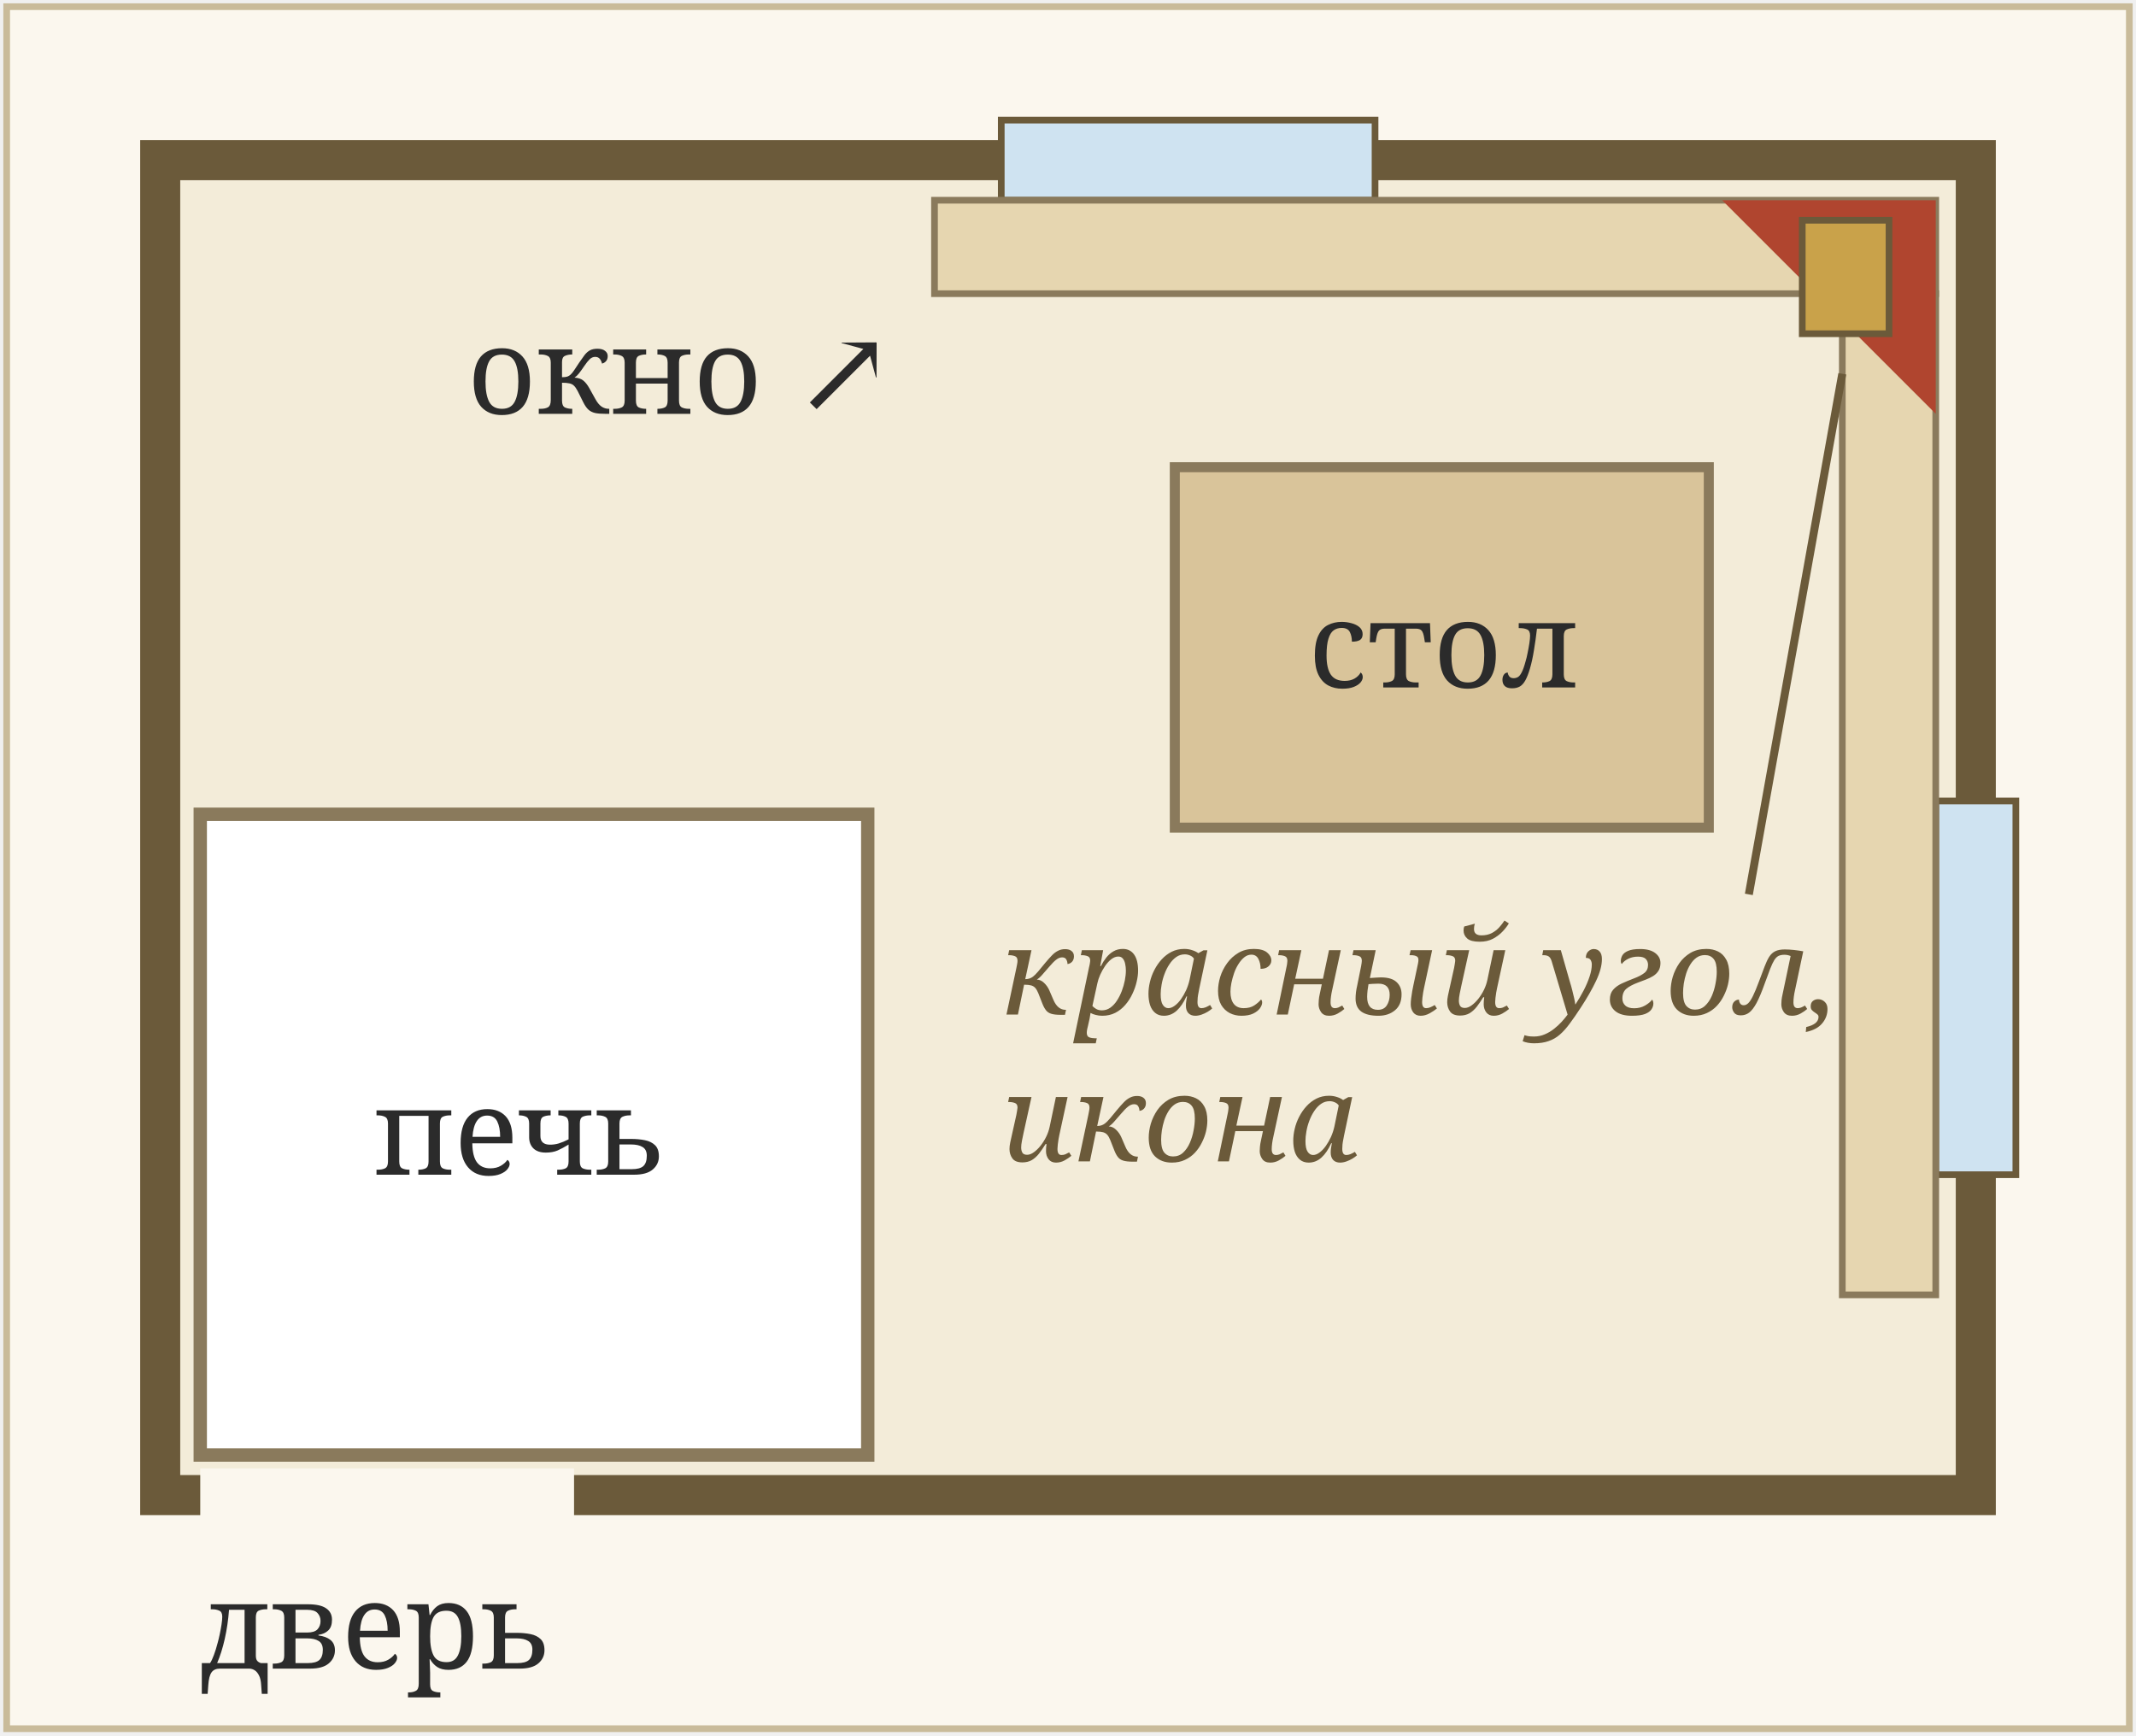
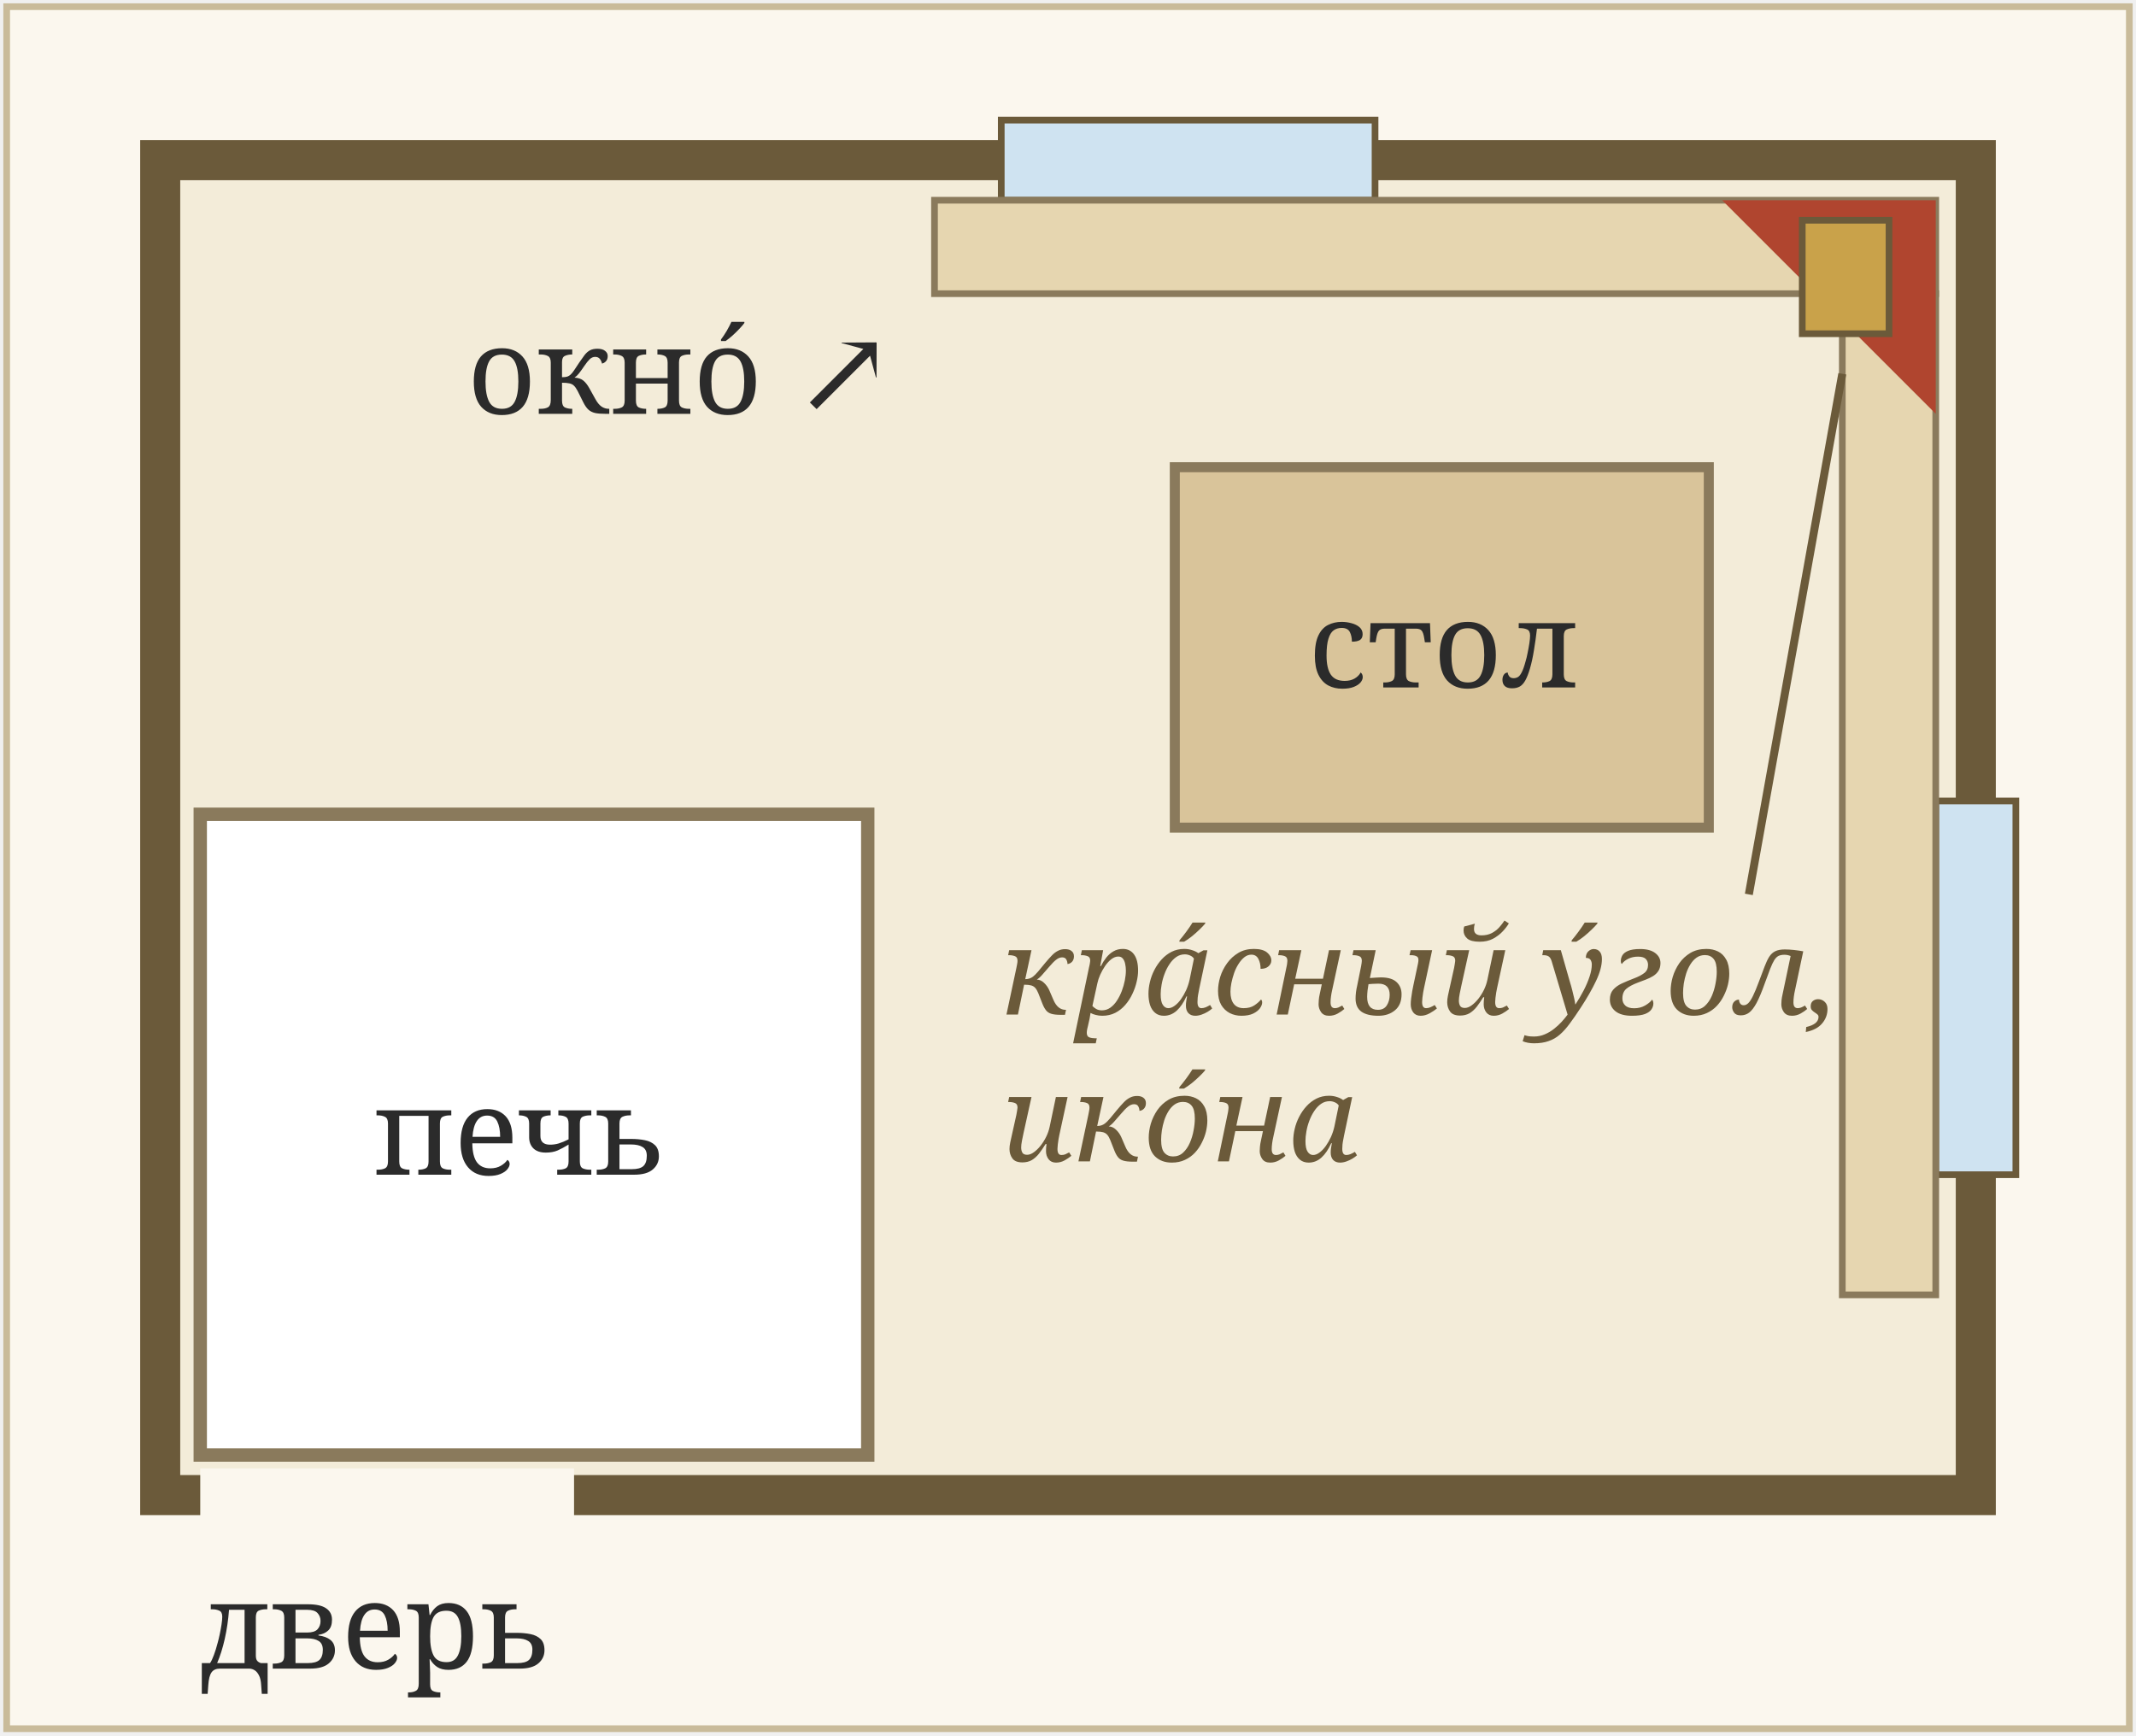
<svg xmlns="http://www.w3.org/2000/svg" viewBox="0 0 320 260" width="320" height="260" role="img" aria-labelledby="t d">
  <style>
    text { font-family: 'Noto Serif', 'PT Serif', Georgia, serif; fill: #2b2b2b; font-size: 18px; }
    .wall { fill: #f3ecd9; stroke: #6b5a3a; stroke-width: 6; }
    .pech { fill: #ffffff; stroke: #8a7a5c; stroke-width: 2; }
    .table { fill: #d9c49a; stroke: #8a7a5c; stroke-width: 1.5; }
    .bench { fill: #e6d6b0; stroke: #8a7a5c; stroke-width: 1; }
    .win { fill: #cfe3f1; stroke: #6b5a3a; stroke-width: 1; }
    .lab { font-style: italic; fill: #6b5a3a; }
  </style>
  <rect x="1" y="1" width="318" height="258" fill="#fbf7ee" stroke="#c9bb9a" />
  <rect class="wall" x="24" y="24" width="272" height="200" />
  <rect x="30" y="220" width="56" height="10" fill="#fbf7ee" />
  <text x="30" y="250">дверь</text>
  <rect class="pech" x="30" y="122" width="100" height="96" />
  <text x="56" y="176">печь</text>
  <rect class="win" x="150" y="18" width="56" height="12" />
  <rect class="win" x="290" y="120" width="12" height="56" />
-   <text x="70" y="62">окно ↗</text>
+   <text x="70" y="62">окно́ ↗</text>
  <rect class="bench" x="140" y="30" width="150" height="14" />
  <rect class="bench" x="276" y="44" width="14" height="150" />
  <rect class="table" x="176" y="70" width="80" height="54" />
  <text x="196" y="103">стол</text>
  <polygon points="290,30 290,62 258,30" fill="#b0452f" />
  <rect x="270" y="33" width="13" height="17" fill="#c9a24a" stroke="#6b5a3a" stroke-width="1" />
-   <text x="150" y="152" class="lab">красный угол,</text>
-   <text x="150" y="174" class="lab">икона</text>
+   <text x="150" y="152" class="lab">кра́сный у́гол,</text>
+   <text x="150" y="174" class="lab">ико́на</text>
  <path d="M262 134 L276 56" stroke="#6b5a3a" stroke-width="1.2" fill="none" />
</svg>
